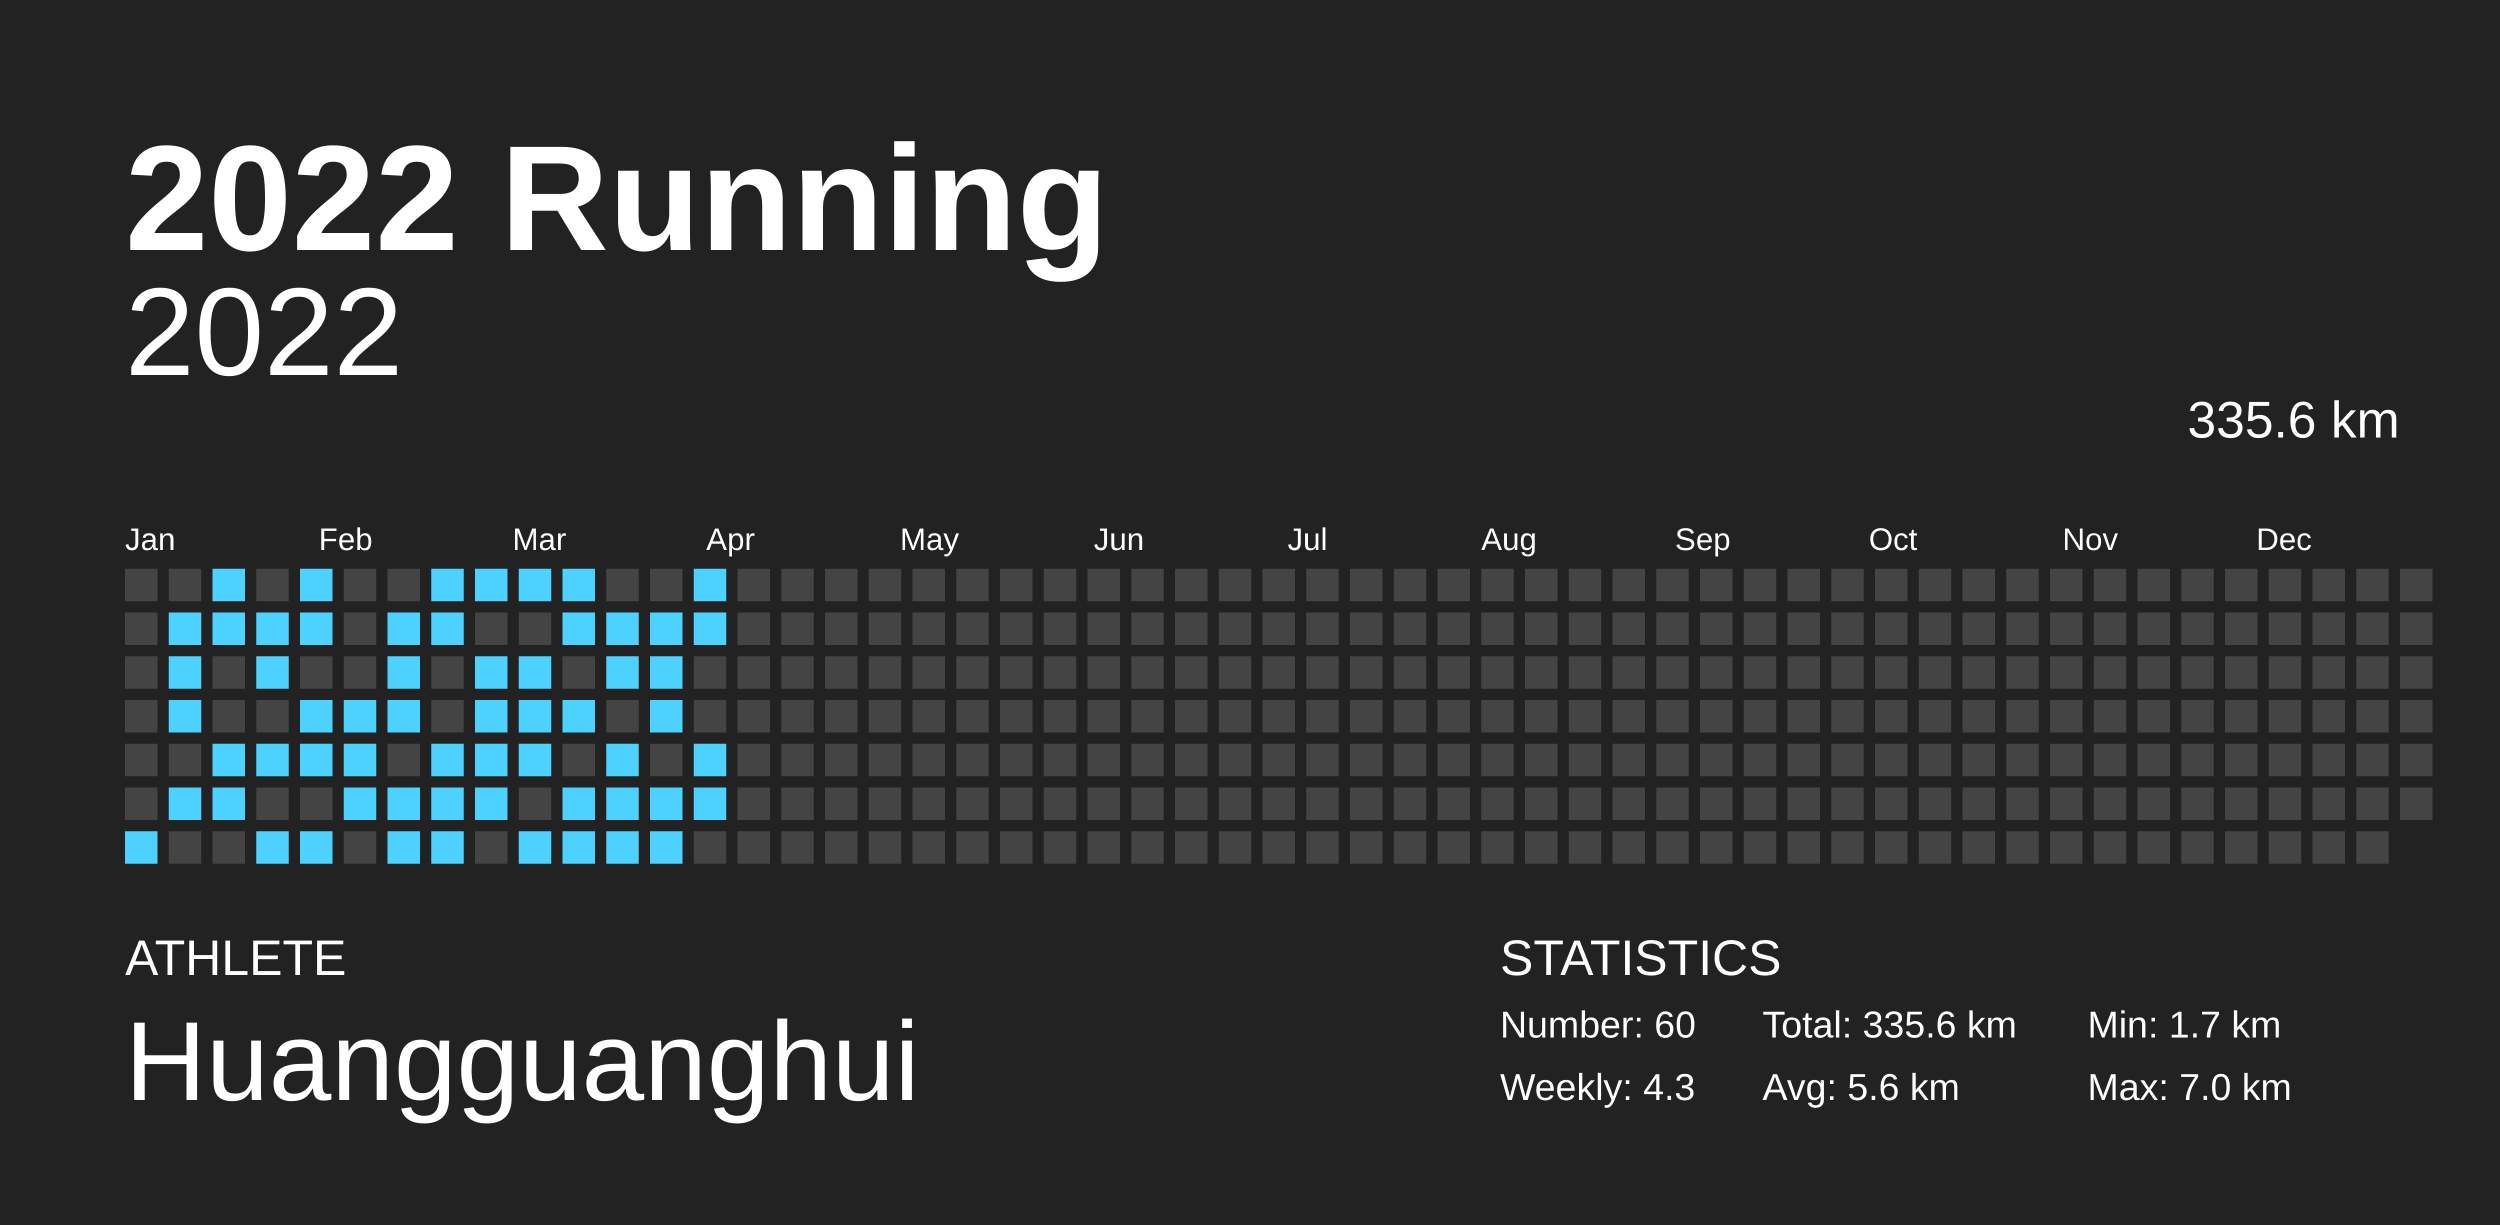
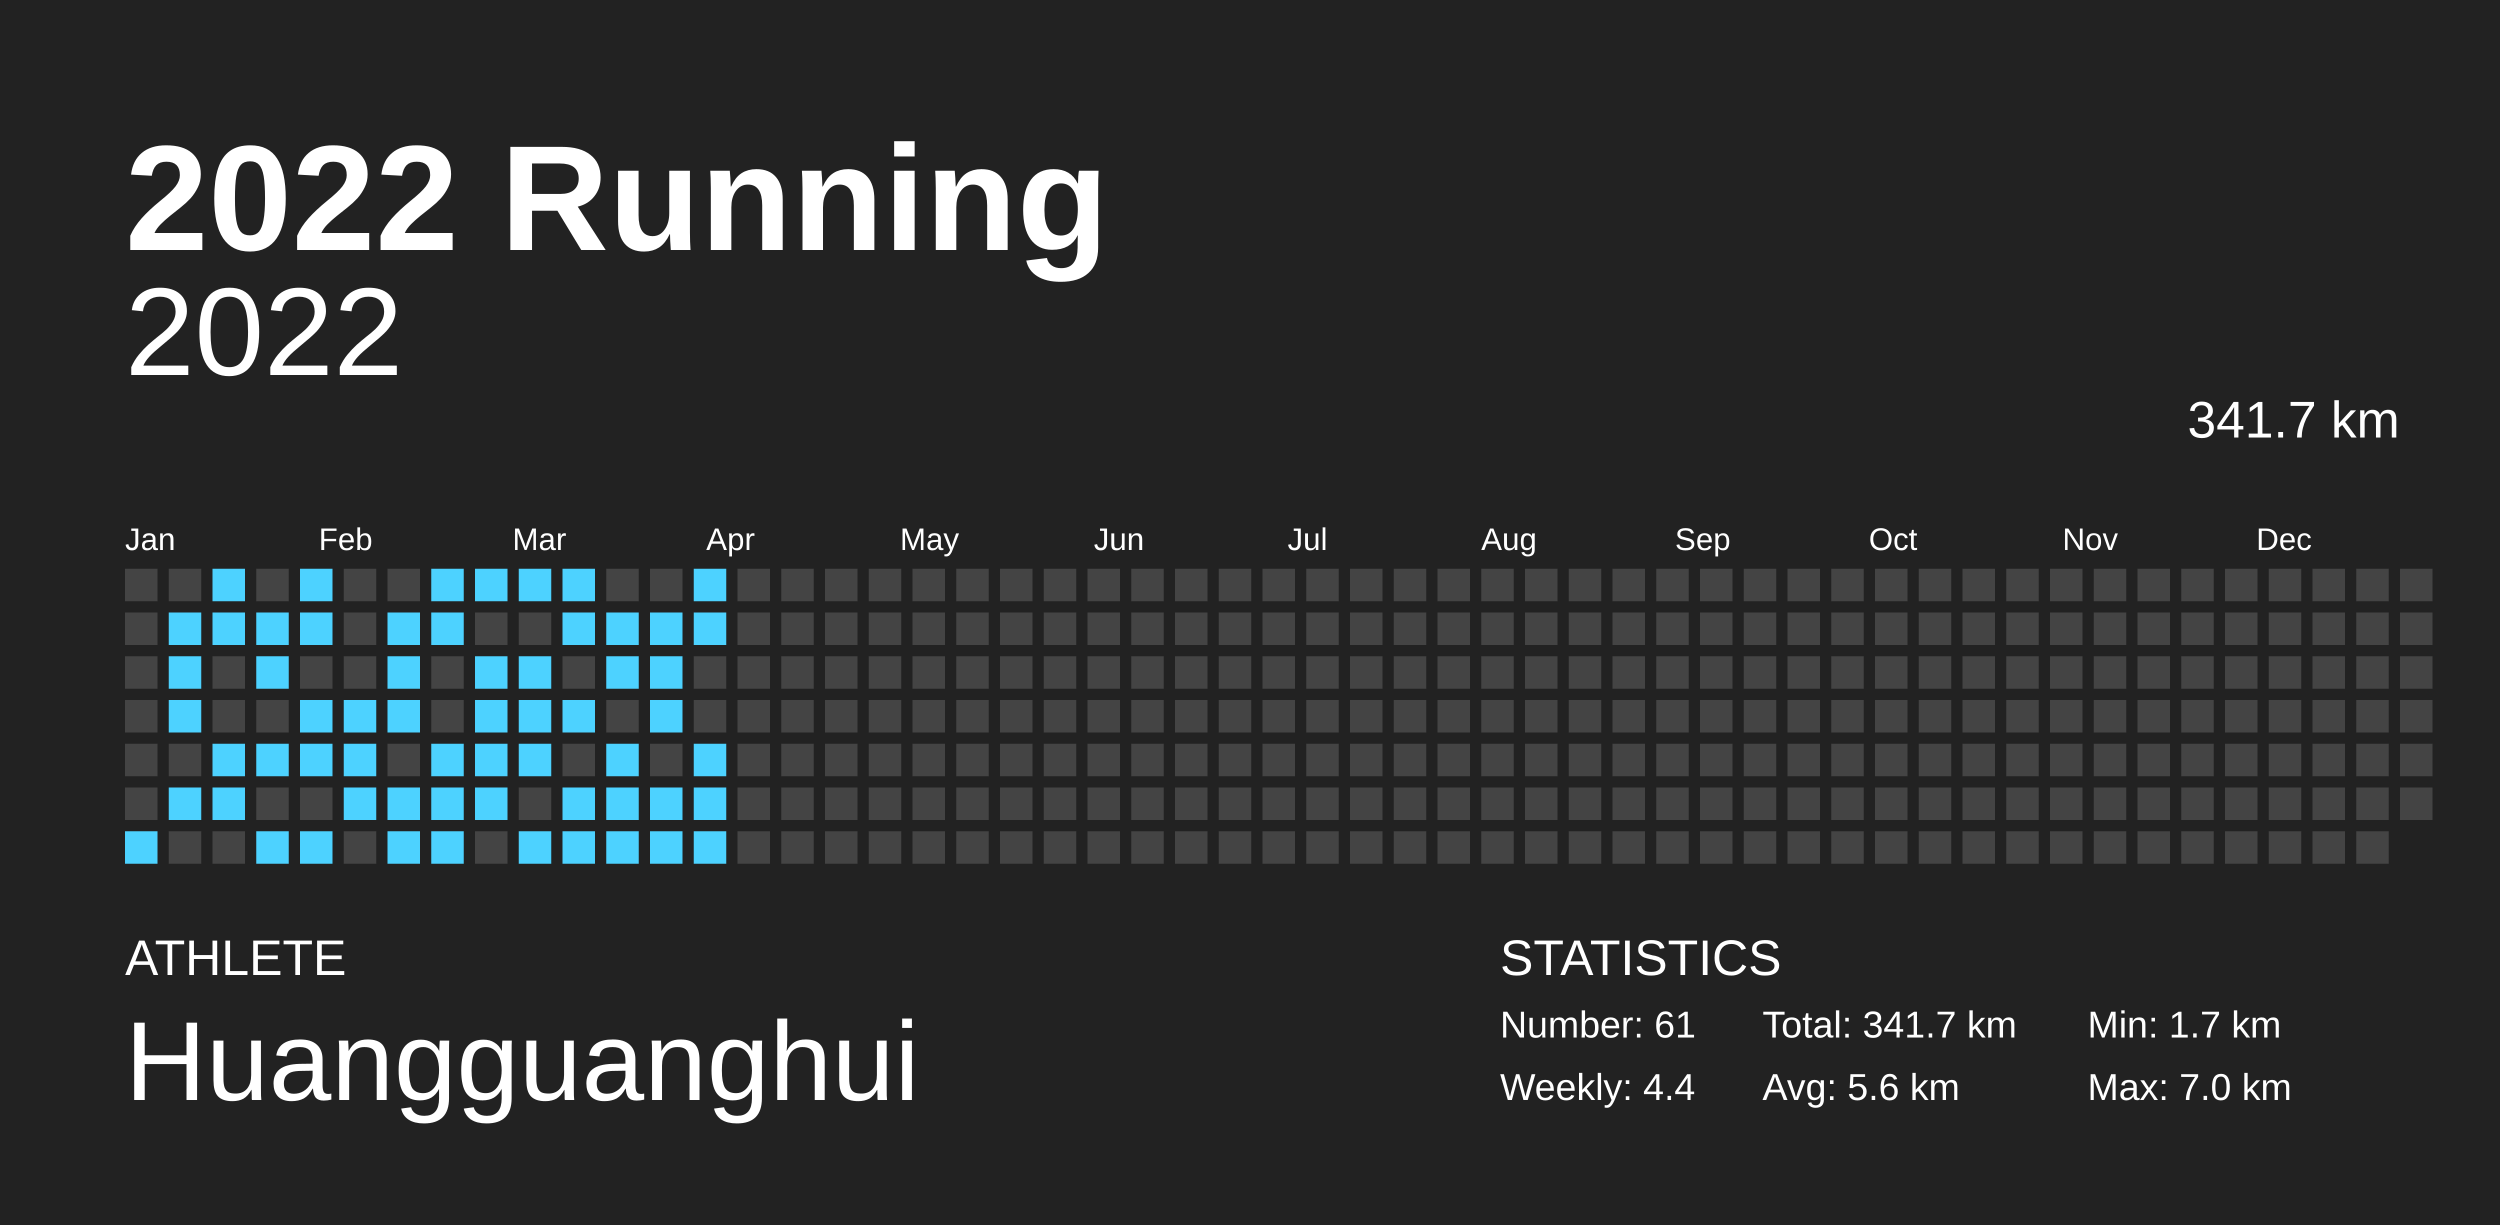
<svg xmlns="http://www.w3.org/2000/svg" baseProfile="full" height="98mm" version="1.1" viewBox="0,0,200,98" width="200mm">
  <defs />
  <rect fill="#222222" height="98" width="200" x="0" y="0" />
  <text fill="#FFFFFF" style="font-size:12px; font-family:Arial; font-weight:bold;" x="10" y="20">2022 Running</text>
  <text fill="#FFFFFF" style="font-size:4px; font-family:Arial" x="10" y="78">ATHLETE</text>
  <text fill="#FFFFFF" style="font-size:9px; font-family:Arial" x="10" y="88">Huangguanghui</text>
  <text fill="#FFFFFF" style="font-size:4px; font-family:Arial" x="120" y="78">STATISTICS</text>
-   <text fill="#FFFFFF" style="font-size:3px; font-family:Arial" x="120" y="83">Number: 60</text>
-   <text fill="#FFFFFF" style="font-size:3px; font-family:Arial" x="120" y="88">Weekly: 4.3</text>
-   <text fill="#FFFFFF" style="font-size:3px; font-family:Arial" x="141" y="83">Total: 335.6 km</text>
+   <text fill="#FFFFFF" style="font-size:3px; font-family:Arial" x="120" y="83">Number: 61</text>
+   <text fill="#FFFFFF" style="font-size:3px; font-family:Arial" x="120" y="88">Weekly: 4.4</text>
+   <text fill="#FFFFFF" style="font-size:3px; font-family:Arial" x="141" y="83">Total: 341.7 km</text>
  <text fill="#FFFFFF" style="font-size:3px; font-family:Arial" x="141" y="88">Avg: 5.6 km</text>
  <text fill="#FFFFFF" style="font-size:3px; font-family:Arial" x="167" y="83">Min: 1.7 km</text>
  <text fill="#FFFFFF" style="font-size:3px; font-family:Arial" x="167" y="88">Max: 7.0 km</text>
  <text alignment-baseline="hanging" fill="#FFFFFF" style="font-size:10.0px; font-family:Arial;" x="10" y="30">2022</text>
-   <text alignment-baseline="hanging" fill="#FFFFFF" style="font-size:4.125px; font-family:Arial;" x="175" y="35">335.6 km</text>
+   <text alignment-baseline="hanging" fill="#FFFFFF" style="font-size:4.125px; font-family:Arial;" x="175" y="35">341.7 km</text>
  <text fill="#FFFFFF" style="font-size:2.5px; font-family:Arial" x="10.0" y="44">Jan</text>
  <text fill="#FFFFFF" style="font-size:2.5px; font-family:Arial" x="25.5" y="44">Feb</text>
  <text fill="#FFFFFF" style="font-size:2.5px; font-family:Arial" x="41.0" y="44">Mar</text>
  <text fill="#FFFFFF" style="font-size:2.5px; font-family:Arial" x="56.5" y="44">Apr</text>
  <text fill="#FFFFFF" style="font-size:2.5px; font-family:Arial" x="72.0" y="44">May</text>
  <text fill="#FFFFFF" style="font-size:2.5px; font-family:Arial" x="87.5" y="44">Jun</text>
  <text fill="#FFFFFF" style="font-size:2.5px; font-family:Arial" x="103.0" y="44">Jul</text>
  <text fill="#FFFFFF" style="font-size:2.5px; font-family:Arial" x="118.5" y="44">Aug</text>
  <text fill="#FFFFFF" style="font-size:2.5px; font-family:Arial" x="134.0" y="44">Sep</text>
  <text fill="#FFFFFF" style="font-size:2.5px; font-family:Arial" x="149.5" y="44">Oct</text>
  <text fill="#FFFFFF" style="font-size:2.5px; font-family:Arial" x="165.0" y="44">Nov</text>
  <text fill="#FFFFFF" style="font-size:2.5px; font-family:Arial" x="180.5" y="44">Dec</text>
  <rect fill="#444444" height="2.6" width="2.6" x="10.0" y="45.5" />
  <rect fill="#444444" height="2.6" width="2.6" x="10.0" y="49.0" />
  <rect fill="#444444" height="2.6" width="2.6" x="10.0" y="52.5" />
  <rect fill="#444444" height="2.6" width="2.6" x="10.0" y="56.0" />
  <rect fill="#444444" height="2.6" width="2.6" x="10.0" y="59.5" />
  <rect fill="#444444" height="2.6" width="2.6" x="10.0" y="63.0" />
  <rect fill="#4dd2ff" height="2.6" width="2.6" x="10.0" y="66.5" />
  <rect fill="#444444" height="2.6" width="2.6" x="13.5" y="45.5" />
  <rect fill="#4dd2ff" height="2.6" width="2.6" x="13.5" y="49.0" />
  <rect fill="#4dd2ff" height="2.6" width="2.6" x="13.5" y="52.5" />
  <rect fill="#4dd2ff" height="2.6" width="2.6" x="13.5" y="56.0" />
  <rect fill="#444444" height="2.6" width="2.6" x="13.5" y="59.5" />
  <rect fill="#4dd2ff" height="2.6" width="2.6" x="13.5" y="63.0" />
  <rect fill="#444444" height="2.6" width="2.6" x="13.5" y="66.5" />
  <rect fill="#4dd2ff" height="2.6" width="2.6" x="17.0" y="45.5" />
  <rect fill="#4dd2ff" height="2.6" width="2.6" x="17.0" y="49.0" />
  <rect fill="#444444" height="2.6" width="2.6" x="17.0" y="52.5" />
  <rect fill="#444444" height="2.6" width="2.6" x="17.0" y="56.0" />
  <rect fill="#4dd2ff" height="2.6" width="2.6" x="17.0" y="59.5" />
  <rect fill="#4dd2ff" height="2.6" width="2.6" x="17.0" y="63.0" />
  <rect fill="#444444" height="2.6" width="2.6" x="17.0" y="66.5" />
  <rect fill="#444444" height="2.6" width="2.6" x="20.5" y="45.5" />
  <rect fill="#4dd2ff" height="2.6" width="2.6" x="20.5" y="49.0" />
  <rect fill="#4dd2ff" height="2.6" width="2.6" x="20.5" y="52.5" />
  <rect fill="#444444" height="2.6" width="2.6" x="20.5" y="56.0" />
  <rect fill="#4dd2ff" height="2.6" width="2.6" x="20.5" y="59.5" />
  <rect fill="#444444" height="2.6" width="2.6" x="20.5" y="63.0" />
  <rect fill="#4dd2ff" height="2.6" width="2.6" x="20.5" y="66.5" />
  <rect fill="#4dd2ff" height="2.6" width="2.6" x="24.0" y="45.5" />
  <rect fill="#4dd2ff" height="2.6" width="2.6" x="24.0" y="49.0" />
  <rect fill="#444444" height="2.6" width="2.6" x="24.0" y="52.5" />
  <rect fill="#4dd2ff" height="2.6" width="2.6" x="24.0" y="56.0" />
  <rect fill="#4dd2ff" height="2.6" width="2.6" x="24.0" y="59.5" />
  <rect fill="#444444" height="2.6" width="2.6" x="24.0" y="63.0" />
  <rect fill="#4dd2ff" height="2.6" width="2.6" x="24.0" y="66.5" />
  <rect fill="#444444" height="2.6" width="2.6" x="27.5" y="45.5" />
  <rect fill="#444444" height="2.6" width="2.6" x="27.5" y="49.0" />
  <rect fill="#444444" height="2.6" width="2.6" x="27.5" y="52.5" />
  <rect fill="#4dd2ff" height="2.6" width="2.6" x="27.5" y="56.0" />
  <rect fill="#4dd2ff" height="2.6" width="2.6" x="27.5" y="59.5" />
  <rect fill="#4dd2ff" height="2.6" width="2.6" x="27.5" y="63.0" />
  <rect fill="#444444" height="2.6" width="2.6" x="27.5" y="66.5" />
  <rect fill="#444444" height="2.6" width="2.6" x="31.0" y="45.5" />
  <rect fill="#4dd2ff" height="2.6" width="2.6" x="31.0" y="49.0" />
  <rect fill="#4dd2ff" height="2.6" width="2.6" x="31.0" y="52.5" />
  <rect fill="#4dd2ff" height="2.6" width="2.6" x="31.0" y="56.0" />
  <rect fill="#444444" height="2.6" width="2.6" x="31.0" y="59.5" />
  <rect fill="#4dd2ff" height="2.6" width="2.6" x="31.0" y="63.0" />
  <rect fill="#4dd2ff" height="2.6" width="2.6" x="31.0" y="66.5" />
  <rect fill="#4dd2ff" height="2.6" width="2.6" x="34.5" y="45.5" />
  <rect fill="#4dd2ff" height="2.6" width="2.6" x="34.5" y="49.0" />
  <rect fill="#444444" height="2.6" width="2.6" x="34.5" y="52.5" />
  <rect fill="#444444" height="2.6" width="2.6" x="34.5" y="56.0" />
  <rect fill="#4dd2ff" height="2.6" width="2.6" x="34.5" y="59.5" />
  <rect fill="#4dd2ff" height="2.6" width="2.6" x="34.5" y="63.0" />
  <rect fill="#4dd2ff" height="2.6" width="2.6" x="34.5" y="66.5" />
  <rect fill="#4dd2ff" height="2.6" width="2.6" x="38.0" y="45.5" />
  <rect fill="#444444" height="2.6" width="2.6" x="38.0" y="49.0" />
  <rect fill="#4dd2ff" height="2.6" width="2.6" x="38.0" y="52.5" />
  <rect fill="#4dd2ff" height="2.6" width="2.6" x="38.0" y="56.0" />
  <rect fill="#4dd2ff" height="2.6" width="2.6" x="38.0" y="59.5" />
  <rect fill="#4dd2ff" height="2.6" width="2.6" x="38.0" y="63.0" />
  <rect fill="#444444" height="2.6" width="2.6" x="38.0" y="66.5" />
  <rect fill="#4dd2ff" height="2.6" width="2.6" x="41.5" y="45.5" />
  <rect fill="#444444" height="2.6" width="2.6" x="41.5" y="49.0" />
  <rect fill="#4dd2ff" height="2.6" width="2.6" x="41.5" y="52.5" />
  <rect fill="#4dd2ff" height="2.6" width="2.6" x="41.5" y="56.0" />
  <rect fill="#4dd2ff" height="2.6" width="2.6" x="41.5" y="59.5" />
  <rect fill="#444444" height="2.6" width="2.6" x="41.5" y="63.0" />
  <rect fill="#4dd2ff" height="2.6" width="2.6" x="41.5" y="66.5" />
  <rect fill="#4dd2ff" height="2.6" width="2.6" x="45.0" y="45.5" />
  <rect fill="#4dd2ff" height="2.6" width="2.6" x="45.0" y="49.0" />
  <rect fill="#444444" height="2.6" width="2.6" x="45.0" y="52.5" />
  <rect fill="#4dd2ff" height="2.6" width="2.6" x="45.0" y="56.0" />
  <rect fill="#444444" height="2.6" width="2.6" x="45.0" y="59.5" />
  <rect fill="#4dd2ff" height="2.6" width="2.6" x="45.0" y="63.0" />
  <rect fill="#4dd2ff" height="2.6" width="2.6" x="45.0" y="66.5" />
  <rect fill="#444444" height="2.6" width="2.6" x="48.5" y="45.5" />
  <rect fill="#4dd2ff" height="2.6" width="2.6" x="48.5" y="49.0" />
  <rect fill="#4dd2ff" height="2.6" width="2.6" x="48.5" y="52.5" />
  <rect fill="#444444" height="2.6" width="2.6" x="48.5" y="56.0" />
  <rect fill="#4dd2ff" height="2.6" width="2.6" x="48.5" y="59.5" />
  <rect fill="#4dd2ff" height="2.6" width="2.6" x="48.5" y="63.0" />
  <rect fill="#4dd2ff" height="2.6" width="2.6" x="48.5" y="66.5" />
  <rect fill="#444444" height="2.6" width="2.6" x="52.0" y="45.5" />
  <rect fill="#4dd2ff" height="2.6" width="2.6" x="52.0" y="49.0" />
  <rect fill="#4dd2ff" height="2.6" width="2.6" x="52.0" y="52.5" />
  <rect fill="#4dd2ff" height="2.6" width="2.6" x="52.0" y="56.0" />
  <rect fill="#444444" height="2.6" width="2.6" x="52.0" y="59.5" />
  <rect fill="#4dd2ff" height="2.6" width="2.6" x="52.0" y="63.0" />
  <rect fill="#4dd2ff" height="2.6" width="2.6" x="52.0" y="66.5" />
  <rect fill="#4dd2ff" height="2.6" width="2.6" x="55.5" y="45.5" />
  <rect fill="#4dd2ff" height="2.6" width="2.6" x="55.5" y="49.0" />
  <rect fill="#444444" height="2.6" width="2.6" x="55.5" y="52.5" />
  <rect fill="#444444" height="2.6" width="2.6" x="55.5" y="56.0" />
  <rect fill="#4dd2ff" height="2.6" width="2.6" x="55.5" y="59.5" />
  <rect fill="#4dd2ff" height="2.6" width="2.6" x="55.5" y="63.0" />
-   <rect fill="#444444" height="2.6" width="2.6" x="55.5" y="66.5" />
+   <rect fill="#4dd2ff" height="2.6" width="2.6" x="55.5" y="66.5" />
  <rect fill="#444444" height="2.6" width="2.6" x="59.0" y="45.5" />
  <rect fill="#444444" height="2.6" width="2.6" x="59.0" y="49.0" />
  <rect fill="#444444" height="2.6" width="2.6" x="59.0" y="52.5" />
  <rect fill="#444444" height="2.6" width="2.6" x="59.0" y="56.0" />
  <rect fill="#444444" height="2.6" width="2.6" x="59.0" y="59.5" />
  <rect fill="#444444" height="2.6" width="2.6" x="59.0" y="63.0" />
  <rect fill="#444444" height="2.6" width="2.6" x="59.0" y="66.5" />
  <rect fill="#444444" height="2.6" width="2.6" x="62.5" y="45.5" />
  <rect fill="#444444" height="2.6" width="2.6" x="62.5" y="49.0" />
  <rect fill="#444444" height="2.6" width="2.6" x="62.5" y="52.5" />
  <rect fill="#444444" height="2.6" width="2.6" x="62.5" y="56.0" />
  <rect fill="#444444" height="2.6" width="2.6" x="62.5" y="59.5" />
  <rect fill="#444444" height="2.6" width="2.6" x="62.5" y="63.0" />
  <rect fill="#444444" height="2.6" width="2.6" x="62.5" y="66.5" />
  <rect fill="#444444" height="2.6" width="2.6" x="66.0" y="45.5" />
  <rect fill="#444444" height="2.6" width="2.6" x="66.0" y="49.0" />
  <rect fill="#444444" height="2.6" width="2.6" x="66.0" y="52.5" />
  <rect fill="#444444" height="2.6" width="2.6" x="66.0" y="56.0" />
  <rect fill="#444444" height="2.6" width="2.6" x="66.0" y="59.5" />
  <rect fill="#444444" height="2.6" width="2.6" x="66.0" y="63.0" />
  <rect fill="#444444" height="2.6" width="2.6" x="66.0" y="66.5" />
  <rect fill="#444444" height="2.6" width="2.6" x="69.5" y="45.5" />
  <rect fill="#444444" height="2.6" width="2.6" x="69.5" y="49.0" />
  <rect fill="#444444" height="2.6" width="2.6" x="69.5" y="52.5" />
  <rect fill="#444444" height="2.6" width="2.6" x="69.5" y="56.0" />
  <rect fill="#444444" height="2.6" width="2.6" x="69.5" y="59.5" />
  <rect fill="#444444" height="2.6" width="2.6" x="69.5" y="63.0" />
  <rect fill="#444444" height="2.6" width="2.6" x="69.5" y="66.5" />
  <rect fill="#444444" height="2.6" width="2.6" x="73.0" y="45.5" />
  <rect fill="#444444" height="2.6" width="2.6" x="73.0" y="49.0" />
  <rect fill="#444444" height="2.6" width="2.6" x="73.0" y="52.5" />
  <rect fill="#444444" height="2.6" width="2.6" x="73.0" y="56.0" />
  <rect fill="#444444" height="2.6" width="2.6" x="73.0" y="59.5" />
  <rect fill="#444444" height="2.6" width="2.6" x="73.0" y="63.0" />
  <rect fill="#444444" height="2.6" width="2.6" x="73.0" y="66.5" />
  <rect fill="#444444" height="2.6" width="2.6" x="76.5" y="45.5" />
  <rect fill="#444444" height="2.6" width="2.6" x="76.5" y="49.0" />
  <rect fill="#444444" height="2.6" width="2.6" x="76.5" y="52.5" />
  <rect fill="#444444" height="2.6" width="2.6" x="76.5" y="56.0" />
  <rect fill="#444444" height="2.6" width="2.6" x="76.5" y="59.5" />
  <rect fill="#444444" height="2.6" width="2.6" x="76.5" y="63.0" />
  <rect fill="#444444" height="2.6" width="2.6" x="76.5" y="66.5" />
  <rect fill="#444444" height="2.6" width="2.6" x="80.0" y="45.5" />
  <rect fill="#444444" height="2.6" width="2.6" x="80.0" y="49.0" />
  <rect fill="#444444" height="2.6" width="2.6" x="80.0" y="52.5" />
  <rect fill="#444444" height="2.6" width="2.6" x="80.0" y="56.0" />
  <rect fill="#444444" height="2.6" width="2.6" x="80.0" y="59.5" />
  <rect fill="#444444" height="2.6" width="2.6" x="80.0" y="63.0" />
  <rect fill="#444444" height="2.6" width="2.6" x="80.0" y="66.5" />
  <rect fill="#444444" height="2.6" width="2.6" x="83.5" y="45.5" />
  <rect fill="#444444" height="2.6" width="2.6" x="83.5" y="49.0" />
  <rect fill="#444444" height="2.6" width="2.6" x="83.5" y="52.5" />
  <rect fill="#444444" height="2.6" width="2.6" x="83.5" y="56.0" />
  <rect fill="#444444" height="2.6" width="2.6" x="83.5" y="59.5" />
  <rect fill="#444444" height="2.6" width="2.6" x="83.5" y="63.0" />
  <rect fill="#444444" height="2.6" width="2.6" x="83.5" y="66.5" />
  <rect fill="#444444" height="2.6" width="2.6" x="87.0" y="45.5" />
  <rect fill="#444444" height="2.6" width="2.6" x="87.0" y="49.0" />
  <rect fill="#444444" height="2.6" width="2.6" x="87.0" y="52.5" />
  <rect fill="#444444" height="2.6" width="2.6" x="87.0" y="56.0" />
  <rect fill="#444444" height="2.6" width="2.6" x="87.0" y="59.5" />
  <rect fill="#444444" height="2.6" width="2.6" x="87.0" y="63.0" />
  <rect fill="#444444" height="2.6" width="2.6" x="87.0" y="66.5" />
  <rect fill="#444444" height="2.6" width="2.6" x="90.5" y="45.5" />
  <rect fill="#444444" height="2.6" width="2.6" x="90.5" y="49.0" />
  <rect fill="#444444" height="2.6" width="2.6" x="90.5" y="52.5" />
  <rect fill="#444444" height="2.6" width="2.6" x="90.5" y="56.0" />
  <rect fill="#444444" height="2.6" width="2.6" x="90.5" y="59.5" />
  <rect fill="#444444" height="2.6" width="2.6" x="90.5" y="63.0" />
  <rect fill="#444444" height="2.6" width="2.6" x="90.5" y="66.5" />
  <rect fill="#444444" height="2.6" width="2.6" x="94.0" y="45.5" />
  <rect fill="#444444" height="2.6" width="2.6" x="94.0" y="49.0" />
  <rect fill="#444444" height="2.6" width="2.6" x="94.0" y="52.5" />
  <rect fill="#444444" height="2.6" width="2.6" x="94.0" y="56.0" />
  <rect fill="#444444" height="2.6" width="2.6" x="94.0" y="59.5" />
  <rect fill="#444444" height="2.6" width="2.6" x="94.0" y="63.0" />
  <rect fill="#444444" height="2.6" width="2.6" x="94.0" y="66.5" />
  <rect fill="#444444" height="2.6" width="2.6" x="97.5" y="45.5" />
  <rect fill="#444444" height="2.6" width="2.6" x="97.5" y="49.0" />
  <rect fill="#444444" height="2.6" width="2.6" x="97.5" y="52.5" />
  <rect fill="#444444" height="2.6" width="2.6" x="97.5" y="56.0" />
  <rect fill="#444444" height="2.6" width="2.6" x="97.5" y="59.5" />
  <rect fill="#444444" height="2.6" width="2.6" x="97.5" y="63.0" />
  <rect fill="#444444" height="2.6" width="2.6" x="97.5" y="66.5" />
  <rect fill="#444444" height="2.6" width="2.6" x="101.0" y="45.5" />
  <rect fill="#444444" height="2.6" width="2.6" x="101.0" y="49.0" />
  <rect fill="#444444" height="2.6" width="2.6" x="101.0" y="52.5" />
  <rect fill="#444444" height="2.6" width="2.6" x="101.0" y="56.0" />
  <rect fill="#444444" height="2.6" width="2.6" x="101.0" y="59.5" />
  <rect fill="#444444" height="2.6" width="2.6" x="101.0" y="63.0" />
  <rect fill="#444444" height="2.6" width="2.6" x="101.0" y="66.5" />
  <rect fill="#444444" height="2.6" width="2.6" x="104.5" y="45.5" />
  <rect fill="#444444" height="2.6" width="2.6" x="104.5" y="49.0" />
  <rect fill="#444444" height="2.6" width="2.6" x="104.5" y="52.5" />
  <rect fill="#444444" height="2.6" width="2.6" x="104.5" y="56.0" />
  <rect fill="#444444" height="2.6" width="2.6" x="104.5" y="59.5" />
  <rect fill="#444444" height="2.6" width="2.6" x="104.5" y="63.0" />
  <rect fill="#444444" height="2.6" width="2.6" x="104.5" y="66.5" />
  <rect fill="#444444" height="2.6" width="2.6" x="108.0" y="45.5" />
  <rect fill="#444444" height="2.6" width="2.6" x="108.0" y="49.0" />
  <rect fill="#444444" height="2.6" width="2.6" x="108.0" y="52.5" />
  <rect fill="#444444" height="2.6" width="2.6" x="108.0" y="56.0" />
  <rect fill="#444444" height="2.6" width="2.6" x="108.0" y="59.5" />
  <rect fill="#444444" height="2.6" width="2.6" x="108.0" y="63.0" />
  <rect fill="#444444" height="2.6" width="2.6" x="108.0" y="66.5" />
  <rect fill="#444444" height="2.6" width="2.6" x="111.5" y="45.5" />
  <rect fill="#444444" height="2.6" width="2.6" x="111.5" y="49.0" />
  <rect fill="#444444" height="2.6" width="2.6" x="111.5" y="52.5" />
  <rect fill="#444444" height="2.6" width="2.6" x="111.5" y="56.0" />
  <rect fill="#444444" height="2.6" width="2.6" x="111.5" y="59.5" />
  <rect fill="#444444" height="2.6" width="2.6" x="111.5" y="63.0" />
  <rect fill="#444444" height="2.6" width="2.6" x="111.5" y="66.5" />
  <rect fill="#444444" height="2.6" width="2.6" x="115.0" y="45.5" />
  <rect fill="#444444" height="2.6" width="2.6" x="115.0" y="49.0" />
  <rect fill="#444444" height="2.6" width="2.6" x="115.0" y="52.5" />
  <rect fill="#444444" height="2.6" width="2.6" x="115.0" y="56.0" />
  <rect fill="#444444" height="2.6" width="2.6" x="115.0" y="59.5" />
  <rect fill="#444444" height="2.6" width="2.6" x="115.0" y="63.0" />
  <rect fill="#444444" height="2.6" width="2.6" x="115.0" y="66.5" />
  <rect fill="#444444" height="2.6" width="2.6" x="118.5" y="45.5" />
  <rect fill="#444444" height="2.6" width="2.6" x="118.5" y="49.0" />
  <rect fill="#444444" height="2.6" width="2.6" x="118.5" y="52.5" />
  <rect fill="#444444" height="2.6" width="2.6" x="118.5" y="56.0" />
  <rect fill="#444444" height="2.6" width="2.6" x="118.5" y="59.5" />
  <rect fill="#444444" height="2.6" width="2.6" x="118.5" y="63.0" />
  <rect fill="#444444" height="2.6" width="2.6" x="118.5" y="66.5" />
  <rect fill="#444444" height="2.6" width="2.6" x="122.0" y="45.5" />
  <rect fill="#444444" height="2.6" width="2.6" x="122.0" y="49.0" />
  <rect fill="#444444" height="2.6" width="2.6" x="122.0" y="52.5" />
  <rect fill="#444444" height="2.6" width="2.6" x="122.0" y="56.0" />
  <rect fill="#444444" height="2.6" width="2.6" x="122.0" y="59.5" />
  <rect fill="#444444" height="2.6" width="2.6" x="122.0" y="63.0" />
  <rect fill="#444444" height="2.6" width="2.6" x="122.0" y="66.5" />
  <rect fill="#444444" height="2.6" width="2.6" x="125.5" y="45.5" />
  <rect fill="#444444" height="2.6" width="2.6" x="125.5" y="49.0" />
  <rect fill="#444444" height="2.6" width="2.6" x="125.5" y="52.5" />
  <rect fill="#444444" height="2.6" width="2.6" x="125.5" y="56.0" />
  <rect fill="#444444" height="2.6" width="2.6" x="125.5" y="59.5" />
  <rect fill="#444444" height="2.6" width="2.6" x="125.5" y="63.0" />
  <rect fill="#444444" height="2.6" width="2.6" x="125.5" y="66.5" />
  <rect fill="#444444" height="2.6" width="2.6" x="129.0" y="45.5" />
  <rect fill="#444444" height="2.6" width="2.6" x="129.0" y="49.0" />
  <rect fill="#444444" height="2.6" width="2.6" x="129.0" y="52.5" />
  <rect fill="#444444" height="2.6" width="2.6" x="129.0" y="56.0" />
  <rect fill="#444444" height="2.6" width="2.6" x="129.0" y="59.5" />
  <rect fill="#444444" height="2.6" width="2.6" x="129.0" y="63.0" />
  <rect fill="#444444" height="2.6" width="2.6" x="129.0" y="66.5" />
  <rect fill="#444444" height="2.6" width="2.6" x="132.5" y="45.5" />
  <rect fill="#444444" height="2.6" width="2.6" x="132.5" y="49.0" />
  <rect fill="#444444" height="2.6" width="2.6" x="132.5" y="52.5" />
  <rect fill="#444444" height="2.6" width="2.6" x="132.5" y="56.0" />
  <rect fill="#444444" height="2.6" width="2.6" x="132.5" y="59.5" />
  <rect fill="#444444" height="2.6" width="2.6" x="132.5" y="63.0" />
  <rect fill="#444444" height="2.6" width="2.6" x="132.5" y="66.5" />
  <rect fill="#444444" height="2.6" width="2.6" x="136.0" y="45.5" />
  <rect fill="#444444" height="2.6" width="2.6" x="136.0" y="49.0" />
  <rect fill="#444444" height="2.6" width="2.6" x="136.0" y="52.5" />
  <rect fill="#444444" height="2.6" width="2.6" x="136.0" y="56.0" />
  <rect fill="#444444" height="2.6" width="2.6" x="136.0" y="59.5" />
  <rect fill="#444444" height="2.6" width="2.6" x="136.0" y="63.0" />
  <rect fill="#444444" height="2.6" width="2.6" x="136.0" y="66.5" />
  <rect fill="#444444" height="2.6" width="2.6" x="139.5" y="45.5" />
  <rect fill="#444444" height="2.6" width="2.6" x="139.5" y="49.0" />
  <rect fill="#444444" height="2.6" width="2.6" x="139.5" y="52.5" />
  <rect fill="#444444" height="2.6" width="2.6" x="139.5" y="56.0" />
  <rect fill="#444444" height="2.6" width="2.6" x="139.5" y="59.5" />
  <rect fill="#444444" height="2.6" width="2.6" x="139.5" y="63.0" />
  <rect fill="#444444" height="2.6" width="2.6" x="139.5" y="66.5" />
  <rect fill="#444444" height="2.6" width="2.6" x="143.0" y="45.5" />
  <rect fill="#444444" height="2.6" width="2.6" x="143.0" y="49.0" />
  <rect fill="#444444" height="2.6" width="2.6" x="143.0" y="52.5" />
  <rect fill="#444444" height="2.6" width="2.6" x="143.0" y="56.0" />
  <rect fill="#444444" height="2.6" width="2.6" x="143.0" y="59.5" />
  <rect fill="#444444" height="2.6" width="2.6" x="143.0" y="63.0" />
  <rect fill="#444444" height="2.6" width="2.6" x="143.0" y="66.5" />
  <rect fill="#444444" height="2.6" width="2.6" x="146.5" y="45.5" />
  <rect fill="#444444" height="2.6" width="2.6" x="146.5" y="49.0" />
  <rect fill="#444444" height="2.6" width="2.6" x="146.5" y="52.5" />
  <rect fill="#444444" height="2.6" width="2.6" x="146.5" y="56.0" />
  <rect fill="#444444" height="2.6" width="2.6" x="146.5" y="59.5" />
  <rect fill="#444444" height="2.6" width="2.6" x="146.5" y="63.0" />
  <rect fill="#444444" height="2.6" width="2.6" x="146.5" y="66.5" />
  <rect fill="#444444" height="2.6" width="2.6" x="150.0" y="45.5" />
  <rect fill="#444444" height="2.6" width="2.6" x="150.0" y="49.0" />
  <rect fill="#444444" height="2.6" width="2.6" x="150.0" y="52.5" />
  <rect fill="#444444" height="2.6" width="2.6" x="150.0" y="56.0" />
  <rect fill="#444444" height="2.6" width="2.6" x="150.0" y="59.5" />
  <rect fill="#444444" height="2.6" width="2.6" x="150.0" y="63.0" />
  <rect fill="#444444" height="2.6" width="2.6" x="150.0" y="66.5" />
  <rect fill="#444444" height="2.6" width="2.6" x="153.5" y="45.5" />
  <rect fill="#444444" height="2.6" width="2.6" x="153.5" y="49.0" />
  <rect fill="#444444" height="2.6" width="2.6" x="153.5" y="52.5" />
  <rect fill="#444444" height="2.6" width="2.6" x="153.5" y="56.0" />
  <rect fill="#444444" height="2.6" width="2.6" x="153.5" y="59.5" />
  <rect fill="#444444" height="2.6" width="2.6" x="153.5" y="63.0" />
  <rect fill="#444444" height="2.6" width="2.6" x="153.5" y="66.5" />
  <rect fill="#444444" height="2.6" width="2.6" x="157.0" y="45.5" />
  <rect fill="#444444" height="2.6" width="2.6" x="157.0" y="49.0" />
  <rect fill="#444444" height="2.6" width="2.6" x="157.0" y="52.5" />
  <rect fill="#444444" height="2.6" width="2.6" x="157.0" y="56.0" />
  <rect fill="#444444" height="2.6" width="2.6" x="157.0" y="59.5" />
  <rect fill="#444444" height="2.6" width="2.6" x="157.0" y="63.0" />
  <rect fill="#444444" height="2.6" width="2.6" x="157.0" y="66.5" />
  <rect fill="#444444" height="2.6" width="2.6" x="160.5" y="45.5" />
  <rect fill="#444444" height="2.6" width="2.6" x="160.5" y="49.0" />
  <rect fill="#444444" height="2.6" width="2.6" x="160.5" y="52.5" />
  <rect fill="#444444" height="2.6" width="2.6" x="160.5" y="56.0" />
  <rect fill="#444444" height="2.6" width="2.6" x="160.5" y="59.5" />
  <rect fill="#444444" height="2.6" width="2.6" x="160.5" y="63.0" />
  <rect fill="#444444" height="2.6" width="2.6" x="160.5" y="66.5" />
  <rect fill="#444444" height="2.6" width="2.6" x="164.0" y="45.5" />
  <rect fill="#444444" height="2.6" width="2.6" x="164.0" y="49.0" />
  <rect fill="#444444" height="2.6" width="2.6" x="164.0" y="52.5" />
  <rect fill="#444444" height="2.6" width="2.6" x="164.0" y="56.0" />
  <rect fill="#444444" height="2.6" width="2.6" x="164.0" y="59.5" />
  <rect fill="#444444" height="2.6" width="2.6" x="164.0" y="63.0" />
  <rect fill="#444444" height="2.6" width="2.6" x="164.0" y="66.5" />
  <rect fill="#444444" height="2.6" width="2.6" x="167.5" y="45.5" />
  <rect fill="#444444" height="2.6" width="2.6" x="167.5" y="49.0" />
  <rect fill="#444444" height="2.6" width="2.6" x="167.5" y="52.5" />
  <rect fill="#444444" height="2.6" width="2.6" x="167.5" y="56.0" />
  <rect fill="#444444" height="2.6" width="2.6" x="167.5" y="59.5" />
  <rect fill="#444444" height="2.6" width="2.6" x="167.5" y="63.0" />
  <rect fill="#444444" height="2.6" width="2.6" x="167.5" y="66.5" />
  <rect fill="#444444" height="2.6" width="2.6" x="171.0" y="45.5" />
  <rect fill="#444444" height="2.6" width="2.6" x="171.0" y="49.0" />
  <rect fill="#444444" height="2.6" width="2.6" x="171.0" y="52.5" />
  <rect fill="#444444" height="2.6" width="2.6" x="171.0" y="56.0" />
  <rect fill="#444444" height="2.6" width="2.6" x="171.0" y="59.5" />
  <rect fill="#444444" height="2.6" width="2.6" x="171.0" y="63.0" />
  <rect fill="#444444" height="2.6" width="2.6" x="171.0" y="66.5" />
  <rect fill="#444444" height="2.6" width="2.6" x="174.5" y="45.5" />
  <rect fill="#444444" height="2.6" width="2.6" x="174.5" y="49.0" />
  <rect fill="#444444" height="2.6" width="2.6" x="174.5" y="52.5" />
  <rect fill="#444444" height="2.6" width="2.6" x="174.5" y="56.0" />
  <rect fill="#444444" height="2.6" width="2.6" x="174.5" y="59.5" />
  <rect fill="#444444" height="2.6" width="2.6" x="174.5" y="63.0" />
  <rect fill="#444444" height="2.6" width="2.6" x="174.5" y="66.5" />
  <rect fill="#444444" height="2.6" width="2.6" x="178.0" y="45.5" />
  <rect fill="#444444" height="2.6" width="2.6" x="178.0" y="49.0" />
  <rect fill="#444444" height="2.6" width="2.6" x="178.0" y="52.5" />
  <rect fill="#444444" height="2.6" width="2.6" x="178.0" y="56.0" />
  <rect fill="#444444" height="2.6" width="2.6" x="178.0" y="59.5" />
  <rect fill="#444444" height="2.6" width="2.6" x="178.0" y="63.0" />
  <rect fill="#444444" height="2.6" width="2.6" x="178.0" y="66.5" />
  <rect fill="#444444" height="2.6" width="2.6" x="181.5" y="45.5" />
  <rect fill="#444444" height="2.6" width="2.6" x="181.5" y="49.0" />
  <rect fill="#444444" height="2.6" width="2.6" x="181.5" y="52.5" />
  <rect fill="#444444" height="2.6" width="2.6" x="181.5" y="56.0" />
  <rect fill="#444444" height="2.6" width="2.6" x="181.5" y="59.5" />
  <rect fill="#444444" height="2.6" width="2.6" x="181.5" y="63.0" />
  <rect fill="#444444" height="2.6" width="2.6" x="181.5" y="66.5" />
  <rect fill="#444444" height="2.6" width="2.6" x="185.0" y="45.5" />
  <rect fill="#444444" height="2.6" width="2.6" x="185.0" y="49.0" />
  <rect fill="#444444" height="2.6" width="2.6" x="185.0" y="52.5" />
  <rect fill="#444444" height="2.6" width="2.6" x="185.0" y="56.0" />
  <rect fill="#444444" height="2.6" width="2.6" x="185.0" y="59.5" />
  <rect fill="#444444" height="2.6" width="2.6" x="185.0" y="63.0" />
  <rect fill="#444444" height="2.6" width="2.6" x="185.0" y="66.5" />
  <rect fill="#444444" height="2.6" width="2.6" x="188.5" y="45.5" />
  <rect fill="#444444" height="2.6" width="2.6" x="188.5" y="49.0" />
  <rect fill="#444444" height="2.6" width="2.6" x="188.5" y="52.5" />
  <rect fill="#444444" height="2.6" width="2.6" x="188.5" y="56.0" />
  <rect fill="#444444" height="2.6" width="2.6" x="188.5" y="59.5" />
  <rect fill="#444444" height="2.6" width="2.6" x="188.5" y="63.0" />
  <rect fill="#444444" height="2.6" width="2.6" x="188.5" y="66.5" />
  <rect fill="#444444" height="2.6" width="2.6" x="192.0" y="45.5" />
  <rect fill="#444444" height="2.6" width="2.6" x="192.0" y="49.0" />
  <rect fill="#444444" height="2.6" width="2.6" x="192.0" y="52.5" />
  <rect fill="#444444" height="2.6" width="2.6" x="192.0" y="56.0" />
  <rect fill="#444444" height="2.6" width="2.6" x="192.0" y="59.5" />
  <rect fill="#444444" height="2.6" width="2.6" x="192.0" y="63.0" />
</svg>
